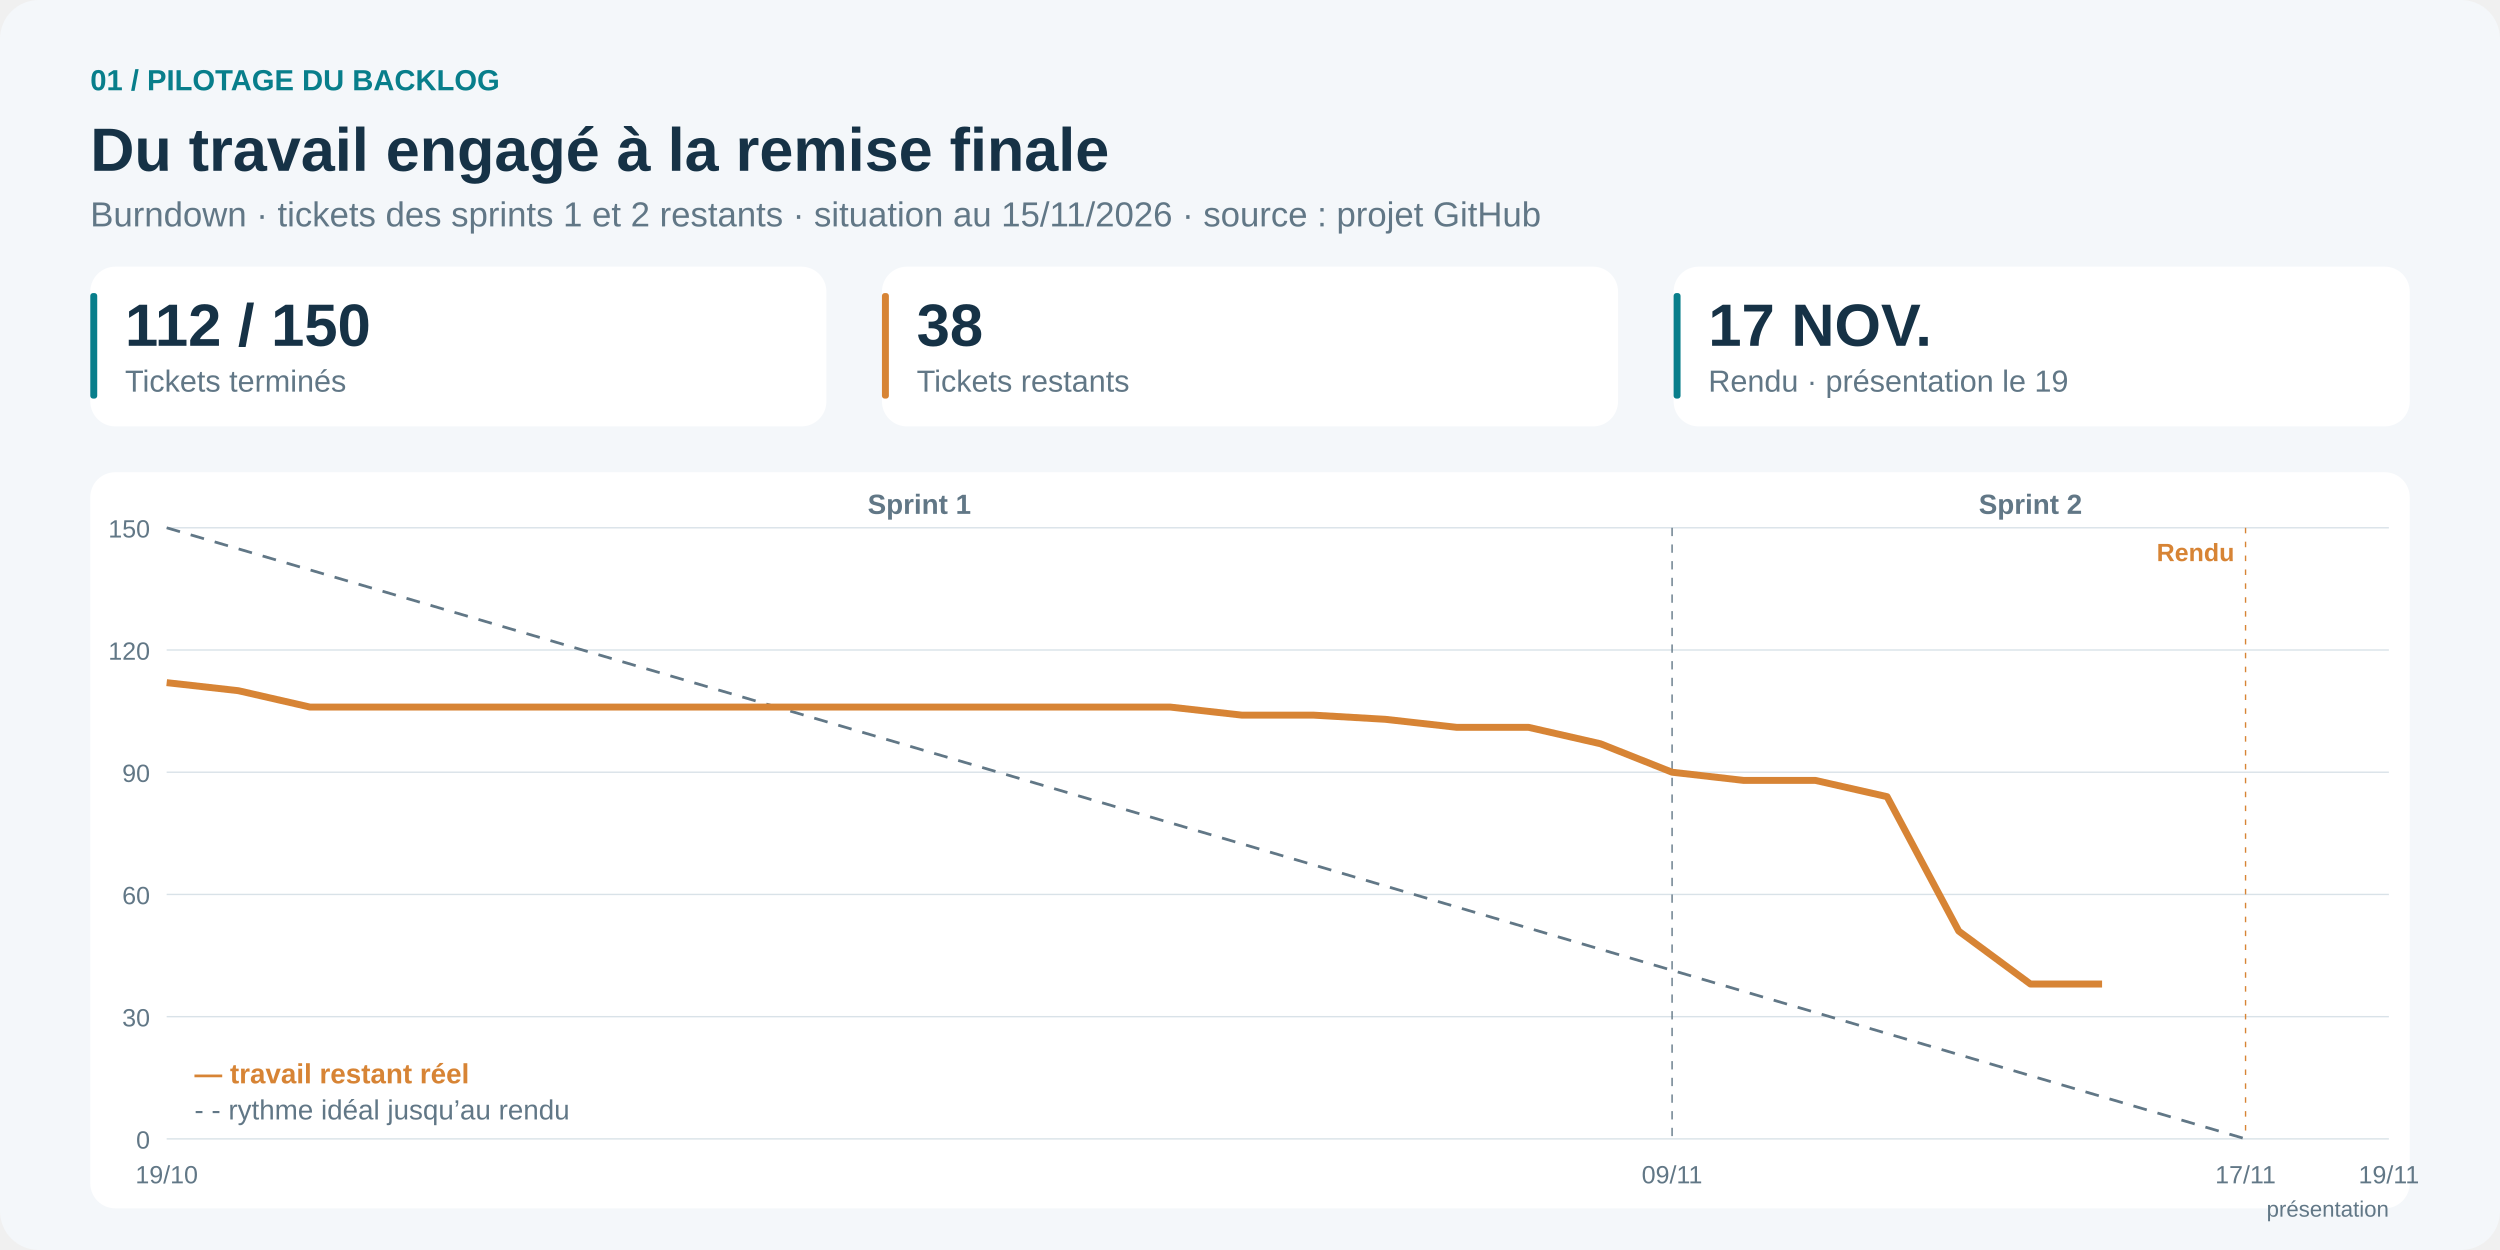
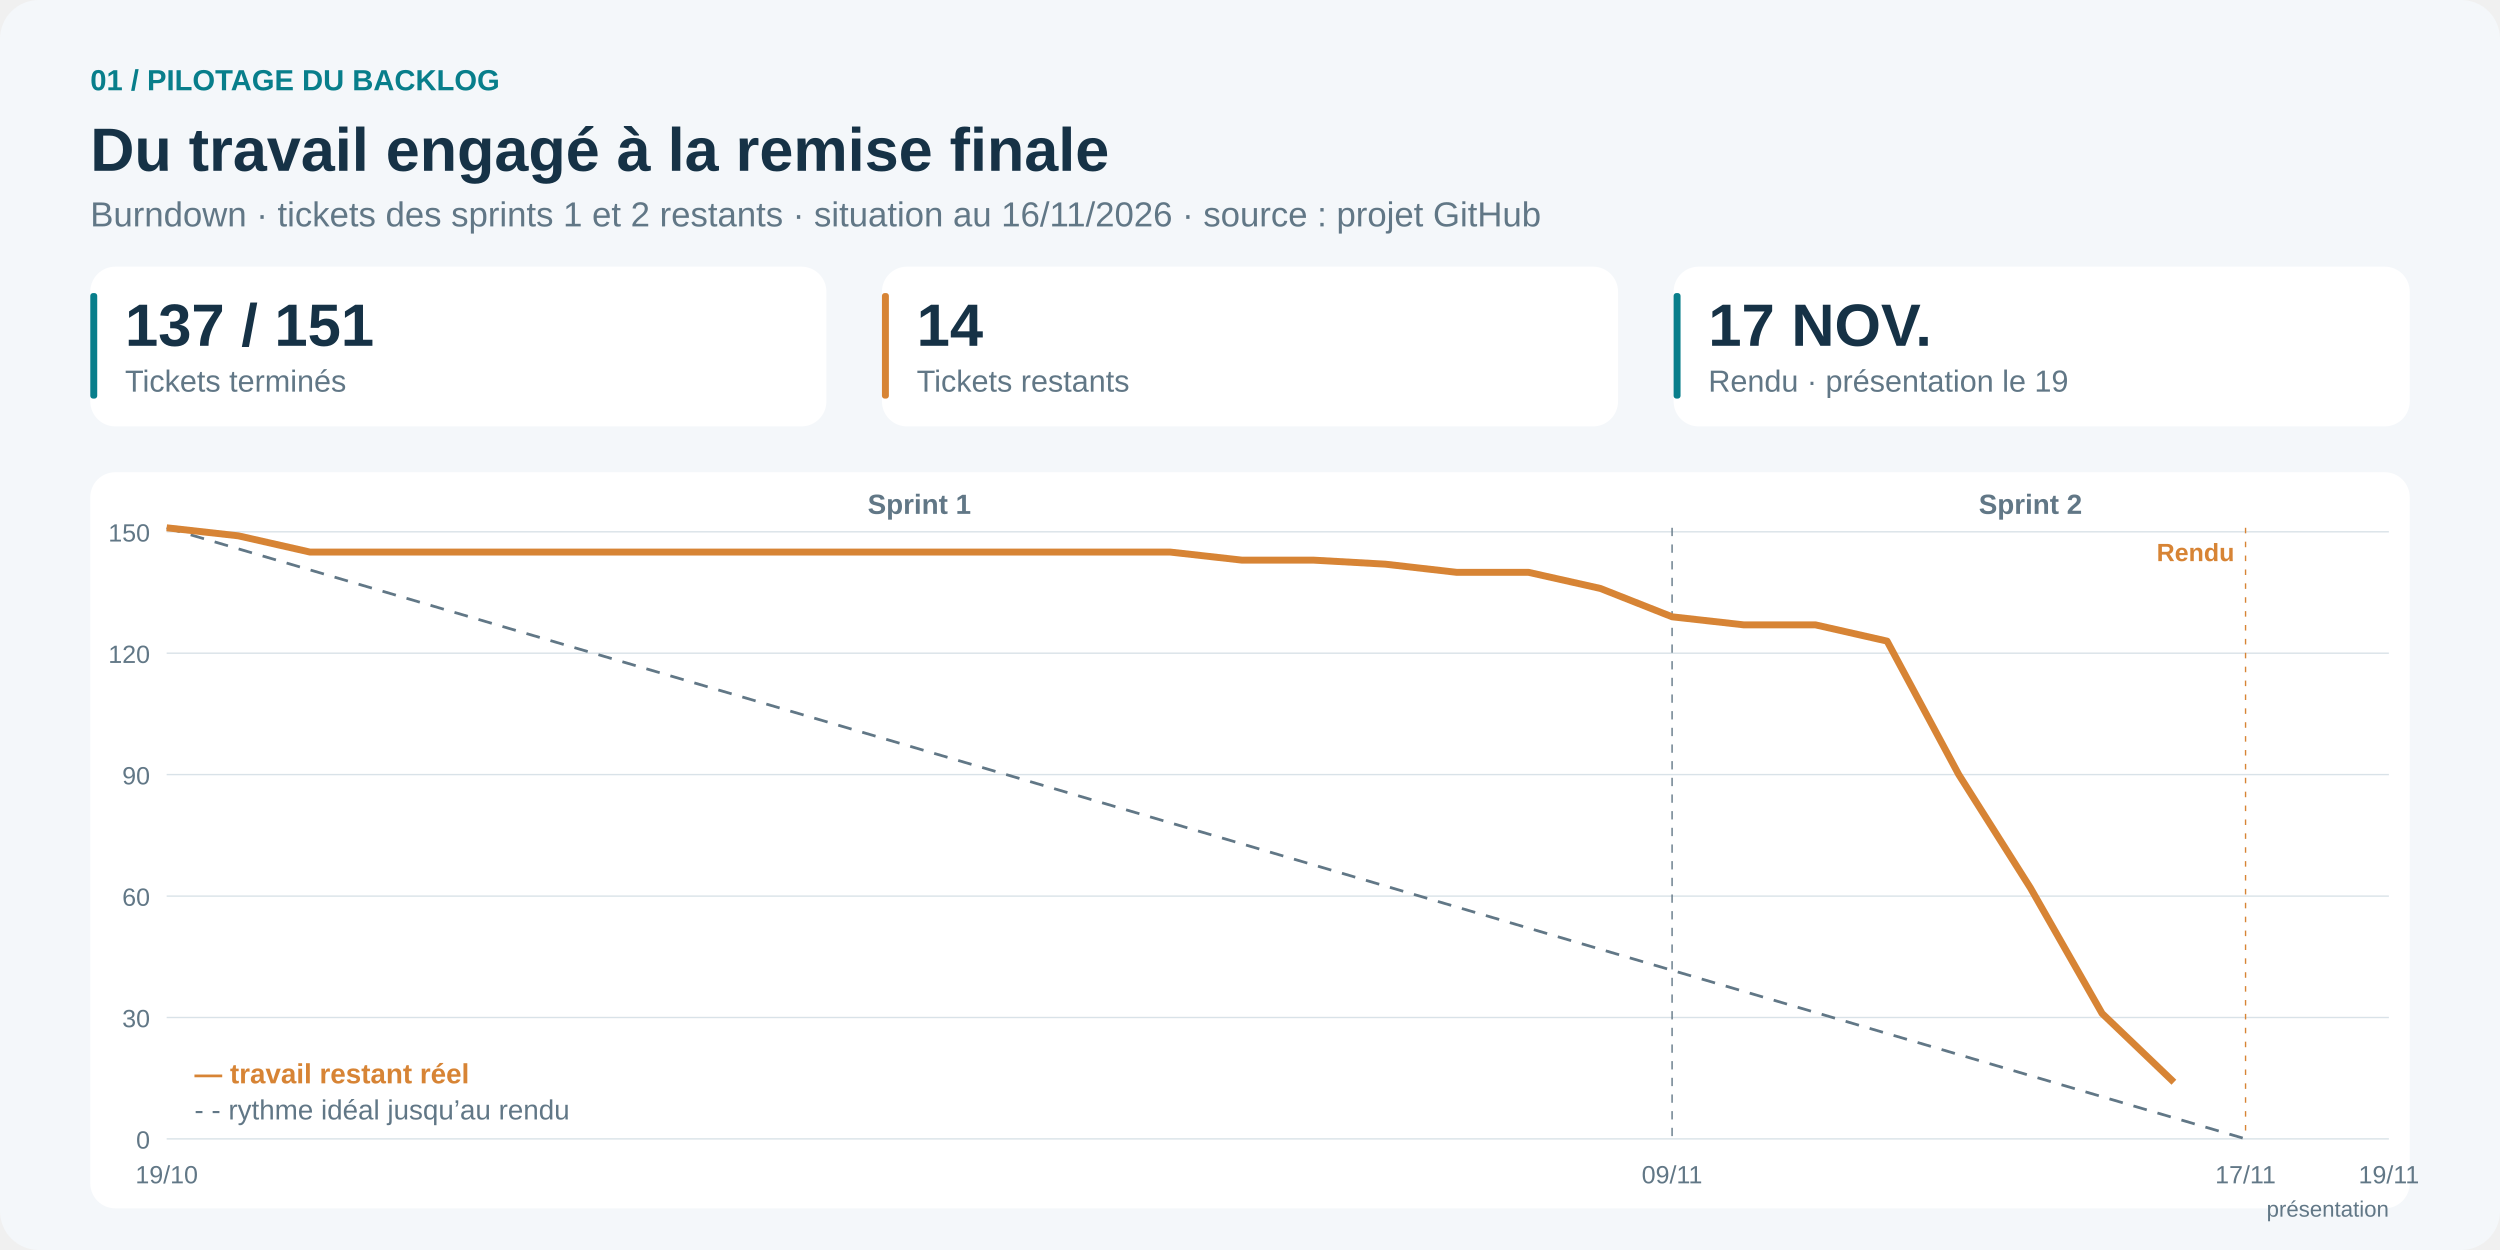
<svg xmlns="http://www.w3.org/2000/svg" width="1800" height="900" viewBox="0 0 1800 900" role="img">
  <g font-family="Calibri, Arial, sans-serif">
    <rect x="0" y="0" width="1800" height="900" rx="28" fill="#F4F7FA" />
    <text x="65" y="65" font-size="21" fill="#087E8B" font-weight="700" text-anchor="start">01 / PILOTAGE DU BACKLOG</text>
    <text x="65" y="123" font-size="44" fill="#163246" font-weight="700" text-anchor="start">Du travail engagé à la remise finale</text>
-     <text x="65" y="163" font-size="25" fill="#617786" font-weight="400" text-anchor="start">Burndown · tickets des sprints 1 et 2 restants · situation au 15/11/2026 · source : projet GitHub</text>
+     <text x="65" y="163" font-size="25" fill="#617786" font-weight="400" text-anchor="start">Burndown · tickets des sprints 1 et 2 restants · situation au 16/11/2026 · source : projet GitHub</text>
    <rect x="65" y="192" width="530" height="115" rx="18" fill="#FFFFFF" />
    <rect x="65" y="211" width="5" height="76" rx="2" fill="#087E8B" />
-     <text x="90" y="249" font-size="43" fill="#163246" font-weight="700" text-anchor="start">112 / 150</text>
+     <text x="90" y="249" font-size="43" fill="#163246" font-weight="700" text-anchor="start">137 / 151</text>
    <text x="90" y="282" font-size="22" fill="#617786" font-weight="400" text-anchor="start">Tickets terminés</text>
    <rect x="635" y="192" width="530" height="115" rx="18" fill="#FFFFFF" />
    <rect x="635" y="211" width="5" height="76" rx="2" fill="#D78435" />
-     <text x="660" y="249" font-size="43" fill="#163246" font-weight="700" text-anchor="start">38</text>
+     <text x="660" y="249" font-size="43" fill="#163246" font-weight="700" text-anchor="start">14</text>
    <text x="660" y="282" font-size="22" fill="#617786" font-weight="400" text-anchor="start">Tickets restants</text>
    <rect x="1205" y="192" width="530" height="115" rx="18" fill="#FFFFFF" />
    <rect x="1205" y="211" width="5" height="76" rx="2" fill="#087E8B" />
    <text x="1230" y="249" font-size="43" fill="#163246" font-weight="700" text-anchor="start">17 NOV.</text>
    <text x="1230" y="282" font-size="22" fill="#617786" font-weight="400" text-anchor="start">Rendu · présentation le 19</text>
    <rect x="65" y="340" width="1670" height="530" rx="18" fill="#FFFFFF" />
    <line x1="120" y1="820.0" x2="1720" y2="820.0" stroke="#D9E2E8" />
    <text x="108" y="827.0" font-size="18" fill="#617786" font-weight="400" text-anchor="end">0</text>
-     <line x1="120" y1="732.0" x2="1720" y2="732.0" stroke="#D9E2E8" />
-     <text x="108" y="739.0" font-size="18" fill="#617786" font-weight="400" text-anchor="end">30</text>
-     <line x1="120" y1="644.0" x2="1720" y2="644.0" stroke="#D9E2E8" />
-     <text x="108" y="651.0" font-size="18" fill="#617786" font-weight="400" text-anchor="end">60</text>
-     <line x1="120" y1="556.0" x2="1720" y2="556.0" stroke="#D9E2E8" />
-     <text x="108" y="563.0" font-size="18" fill="#617786" font-weight="400" text-anchor="end">90</text>
-     <line x1="120" y1="468.0" x2="1720" y2="468.0" stroke="#D9E2E8" />
-     <text x="108" y="475.0" font-size="18" fill="#617786" font-weight="400" text-anchor="end">120</text>
-     <line x1="120" y1="380.0" x2="1720" y2="380.0" stroke="#D9E2E8" />
-     <text x="108" y="387.0" font-size="18" fill="#617786" font-weight="400" text-anchor="end">150</text>
+     <line x1="120" y1="732.6" x2="1720" y2="732.6" stroke="#D9E2E8" />
+     <text x="108" y="739.583" font-size="18" fill="#617786" font-weight="400" text-anchor="end">30</text>
+     <line x1="120" y1="645.2" x2="1720" y2="645.2" stroke="#D9E2E8" />
+     <text x="108" y="652.166" font-size="18" fill="#617786" font-weight="400" text-anchor="end">60</text>
+     <line x1="120" y1="557.7" x2="1720" y2="557.7" stroke="#D9E2E8" />
+     <text x="108" y="564.748" font-size="18" fill="#617786" font-weight="400" text-anchor="end">90</text>
+     <line x1="120" y1="470.3" x2="1720" y2="470.3" stroke="#D9E2E8" />
+     <text x="108" y="477.331" font-size="18" fill="#617786" font-weight="400" text-anchor="end">120</text>
+     <line x1="120" y1="382.9" x2="1720" y2="382.9" stroke="#D9E2E8" />
+     <text x="108" y="389.914" font-size="18" fill="#617786" font-weight="400" text-anchor="end">150</text>
    <text x="120.0" y="852" font-size="18" fill="#617786" font-weight="400" text-anchor="middle">19/10</text>
    <text x="1203.871" y="852" font-size="18" fill="#617786" font-weight="400" text-anchor="middle">09/11</text>
    <text x="1616.774" y="852" font-size="18" fill="#617786" font-weight="400" text-anchor="middle">17/11</text>
    <text x="1720.0" y="852" font-size="18" fill="#617786" font-weight="400" text-anchor="middle">19/11</text>
    <line x1="1203.9" y1="380" x2="1203.9" y2="820" stroke="#617786" stroke-dasharray="6 6" />
    <text x="661.935" y="370" font-size="20" fill="#617786" font-weight="700" text-anchor="middle">Sprint 1</text>
    <text x="1461.935" y="370" font-size="20" fill="#617786" font-weight="700" text-anchor="middle">Sprint 2</text>
    <line x1="1616.8" y1="380" x2="1616.8" y2="820" stroke="#D78435" stroke-dasharray="4 6" />
    <text x="1608.774" y="404" font-size="18" fill="#D78435" font-weight="700" text-anchor="end">Rendu</text>
    <text x="1720.0" y="876" font-size="16" fill="#617786" font-weight="400" text-anchor="end">présentation</text>
    <line x1="120.0" y1="380.0" x2="1616.8" y2="820.0" stroke="#617786" stroke-width="2" stroke-dasharray="10 8" />
-     <polyline points="120.0,491.5 171.6,497.3 223.2,509.1 274.8,509.1 326.5,509.1 378.1,509.1 429.7,509.1 481.3,509.1 532.9,509.1 584.5,509.1 636.1,509.1 687.7,509.1 739.4,509.1 791.0,509.1 842.6,509.1 894.2,514.9 945.8,514.9 997.4,517.9 1049.0,523.7 1100.6,523.7 1152.3,535.5 1203.9,556.0 1255.5,561.9 1307.1,561.9 1358.7,573.6 1410.3,670.4 1461.9,708.5 1513.5,708.5" fill="none" stroke="#D78435" stroke-width="5" stroke-linejoin="round" />
+     <polyline points="120.0,380.0 171.6,385.8 223.2,397.5 274.8,397.5 326.5,397.5 378.1,397.5 429.7,397.5 481.3,397.5 532.9,397.5 584.5,397.5 636.1,397.5 687.7,397.5 739.4,397.5 791.0,397.5 842.6,397.5 894.2,403.3 945.8,403.3 997.4,406.2 1049.0,412.1 1100.6,412.1 1152.3,423.7 1203.9,444.1 1255.5,449.9 1307.1,449.9 1358.7,461.6 1410.3,557.7 1461.9,639.3 1513.5,729.7 1565.2,779.2" fill="none" stroke="#D78435" stroke-width="5" stroke-linejoin="round" />
    <text x="140" y="780" font-size="20" fill="#D78435" font-weight="700" text-anchor="start">— travail restant réel</text>
    <text x="140" y="806" font-size="20" fill="#617786" font-weight="400" text-anchor="start">- - rythme idéal jusqu’au rendu</text>
  </g>
</svg>
